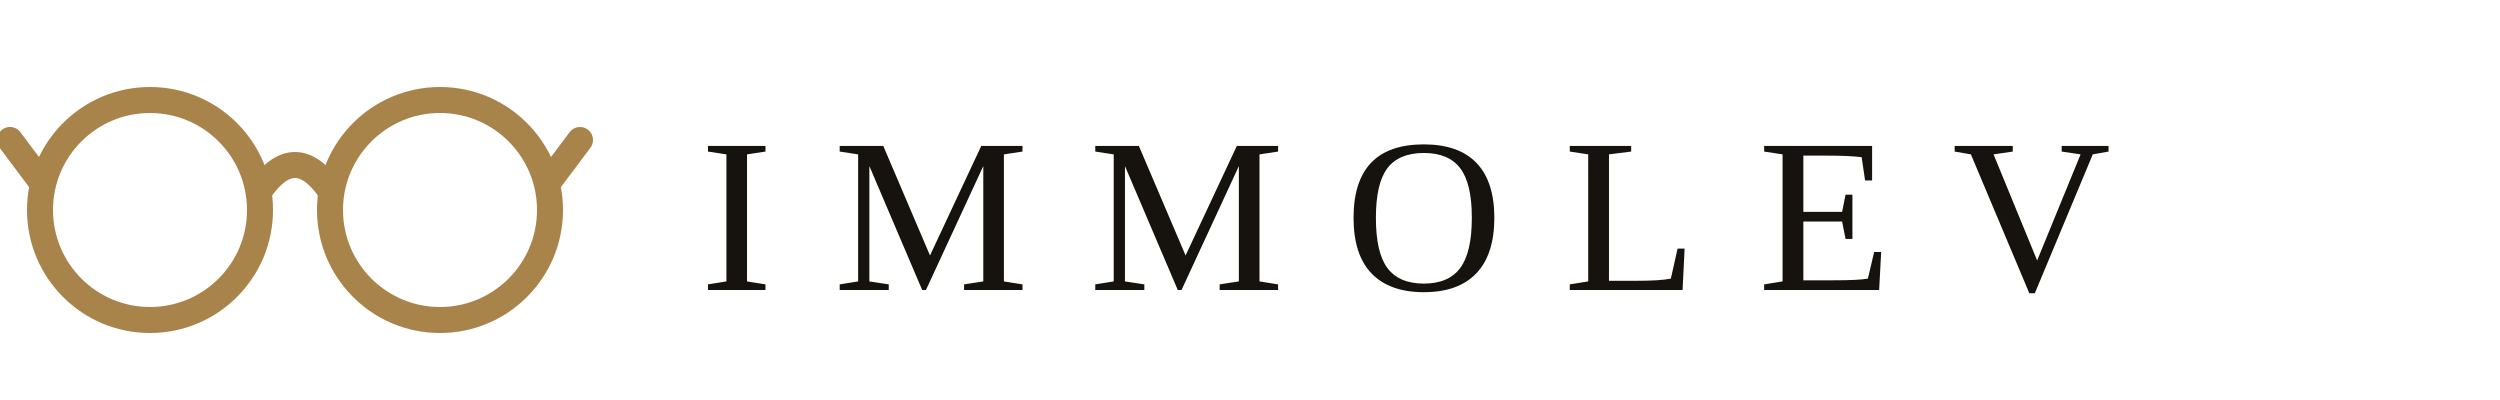
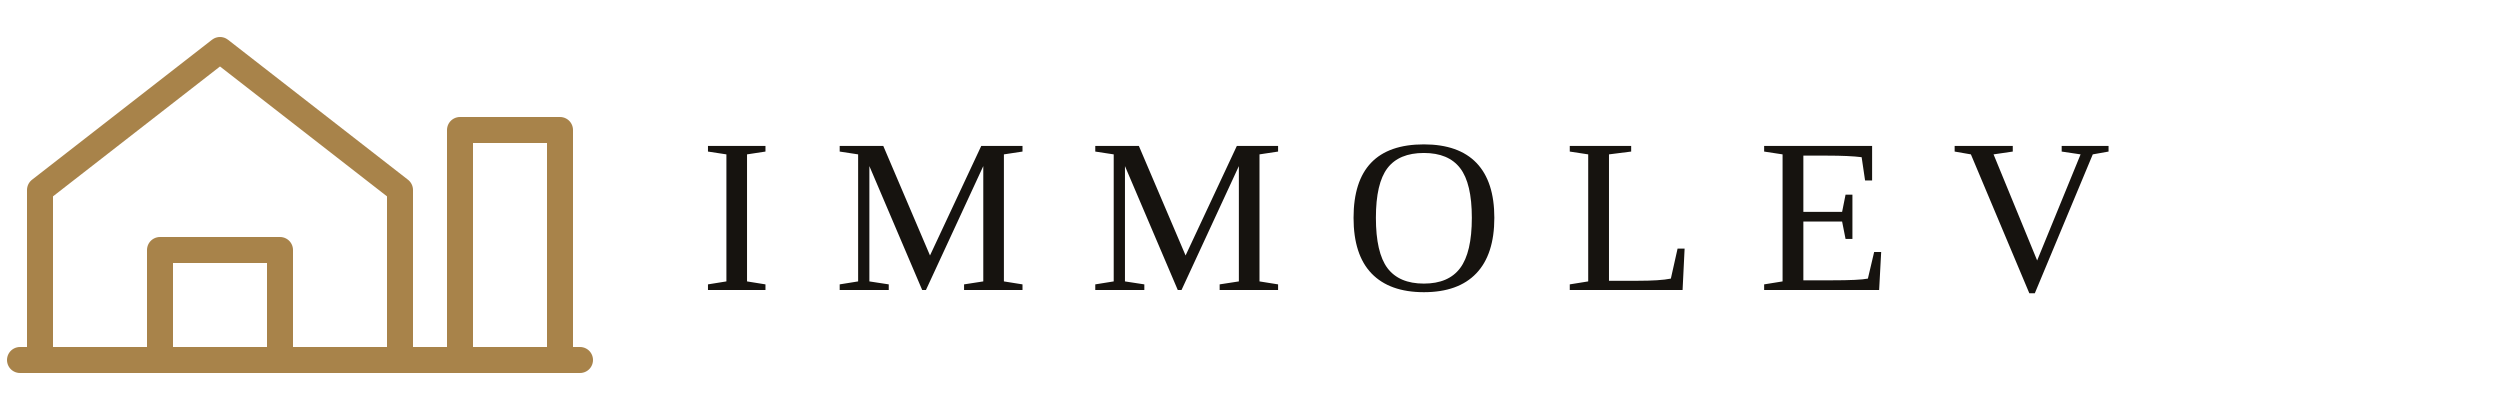
<svg xmlns="http://www.w3.org/2000/svg" viewBox="0 0 250 40" width="250" height="40">
-   <g fill="none" stroke="#a8834a" stroke-width="2.6">
-     <circle cx="15" cy="21" r="11" />
-     <circle cx="44" cy="21" r="11" />
-     <path d="M26 19q3.5-5 7 0" />
-     <path d="M4 18L1 14M55 18l3-4" stroke-linecap="round" />
+   <g fill="none" stroke="#a8834a" stroke-width="2.6" stroke-linejoin="round" stroke-linecap="round">
+     <path d="M4 36V19L22 5l18 14v17z" />
+     <path d="M16 36V25h12v11" />
+     <path d="M46 36V13h10v23" />
+     <path d="M2 36h56" />
  </g>
  <text x="70" y="29" fill="#16130f" font-family="Georgia, 'Times New Roman', serif" font-size="22" letter-spacing="6">IMMOLEV</text>
</svg>
